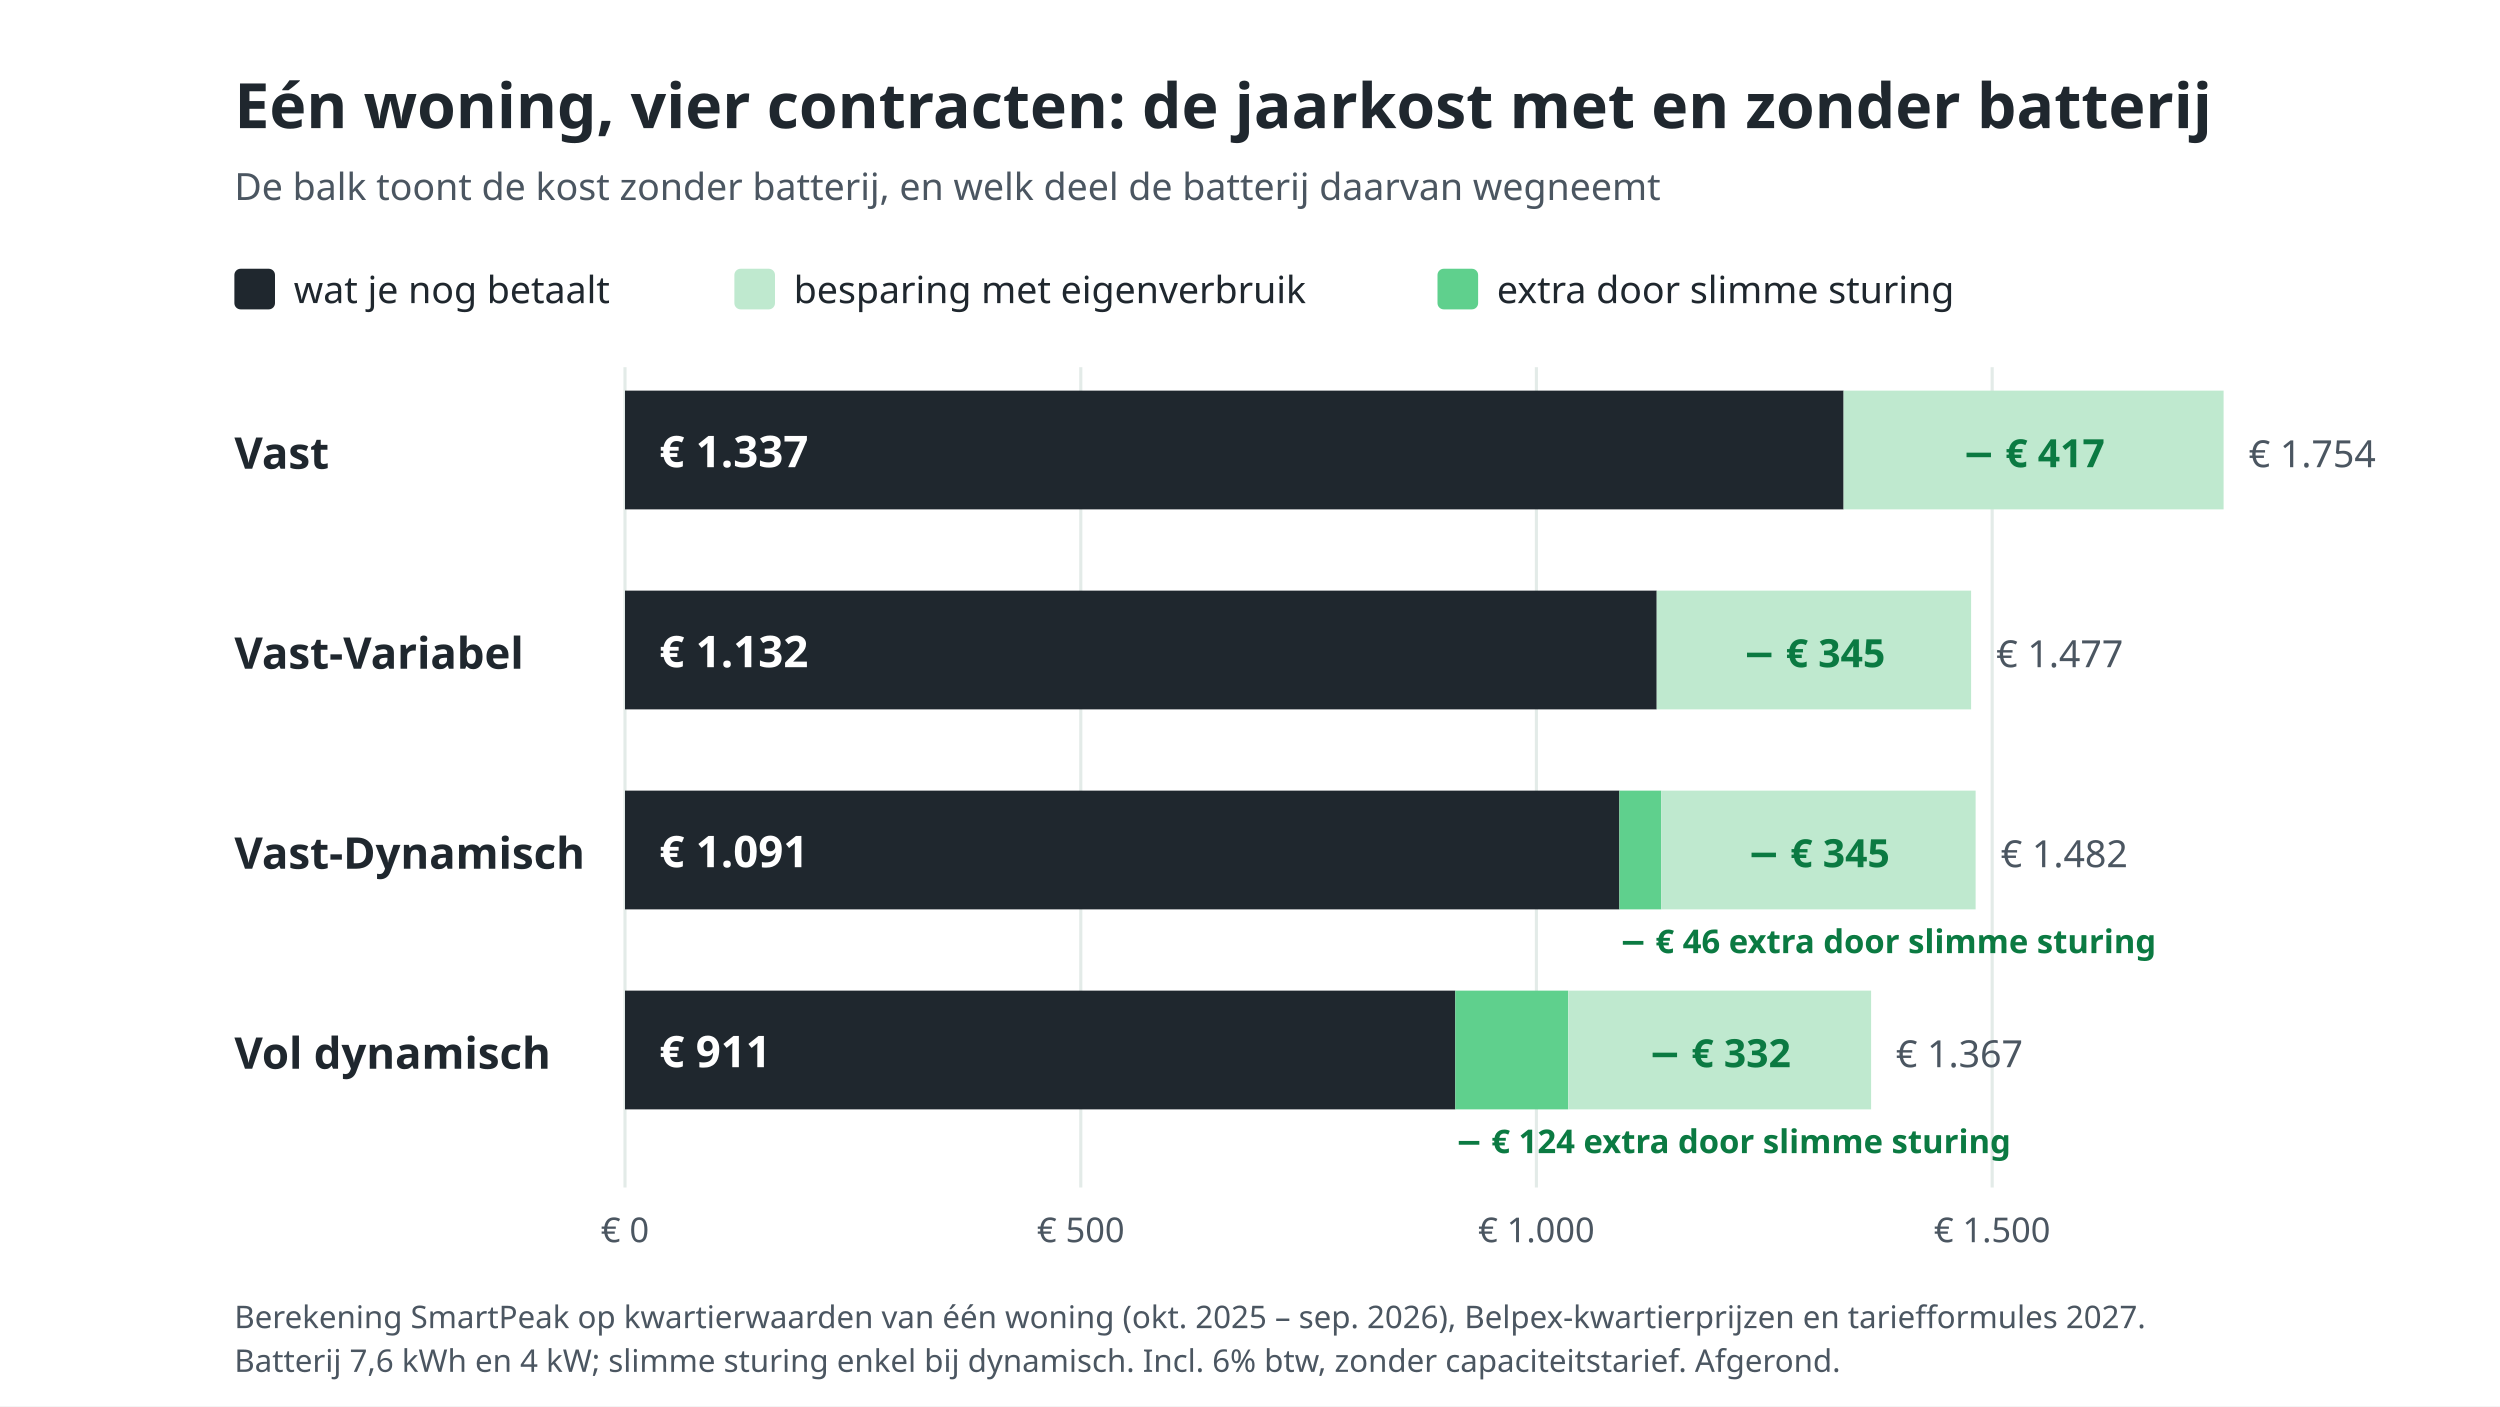
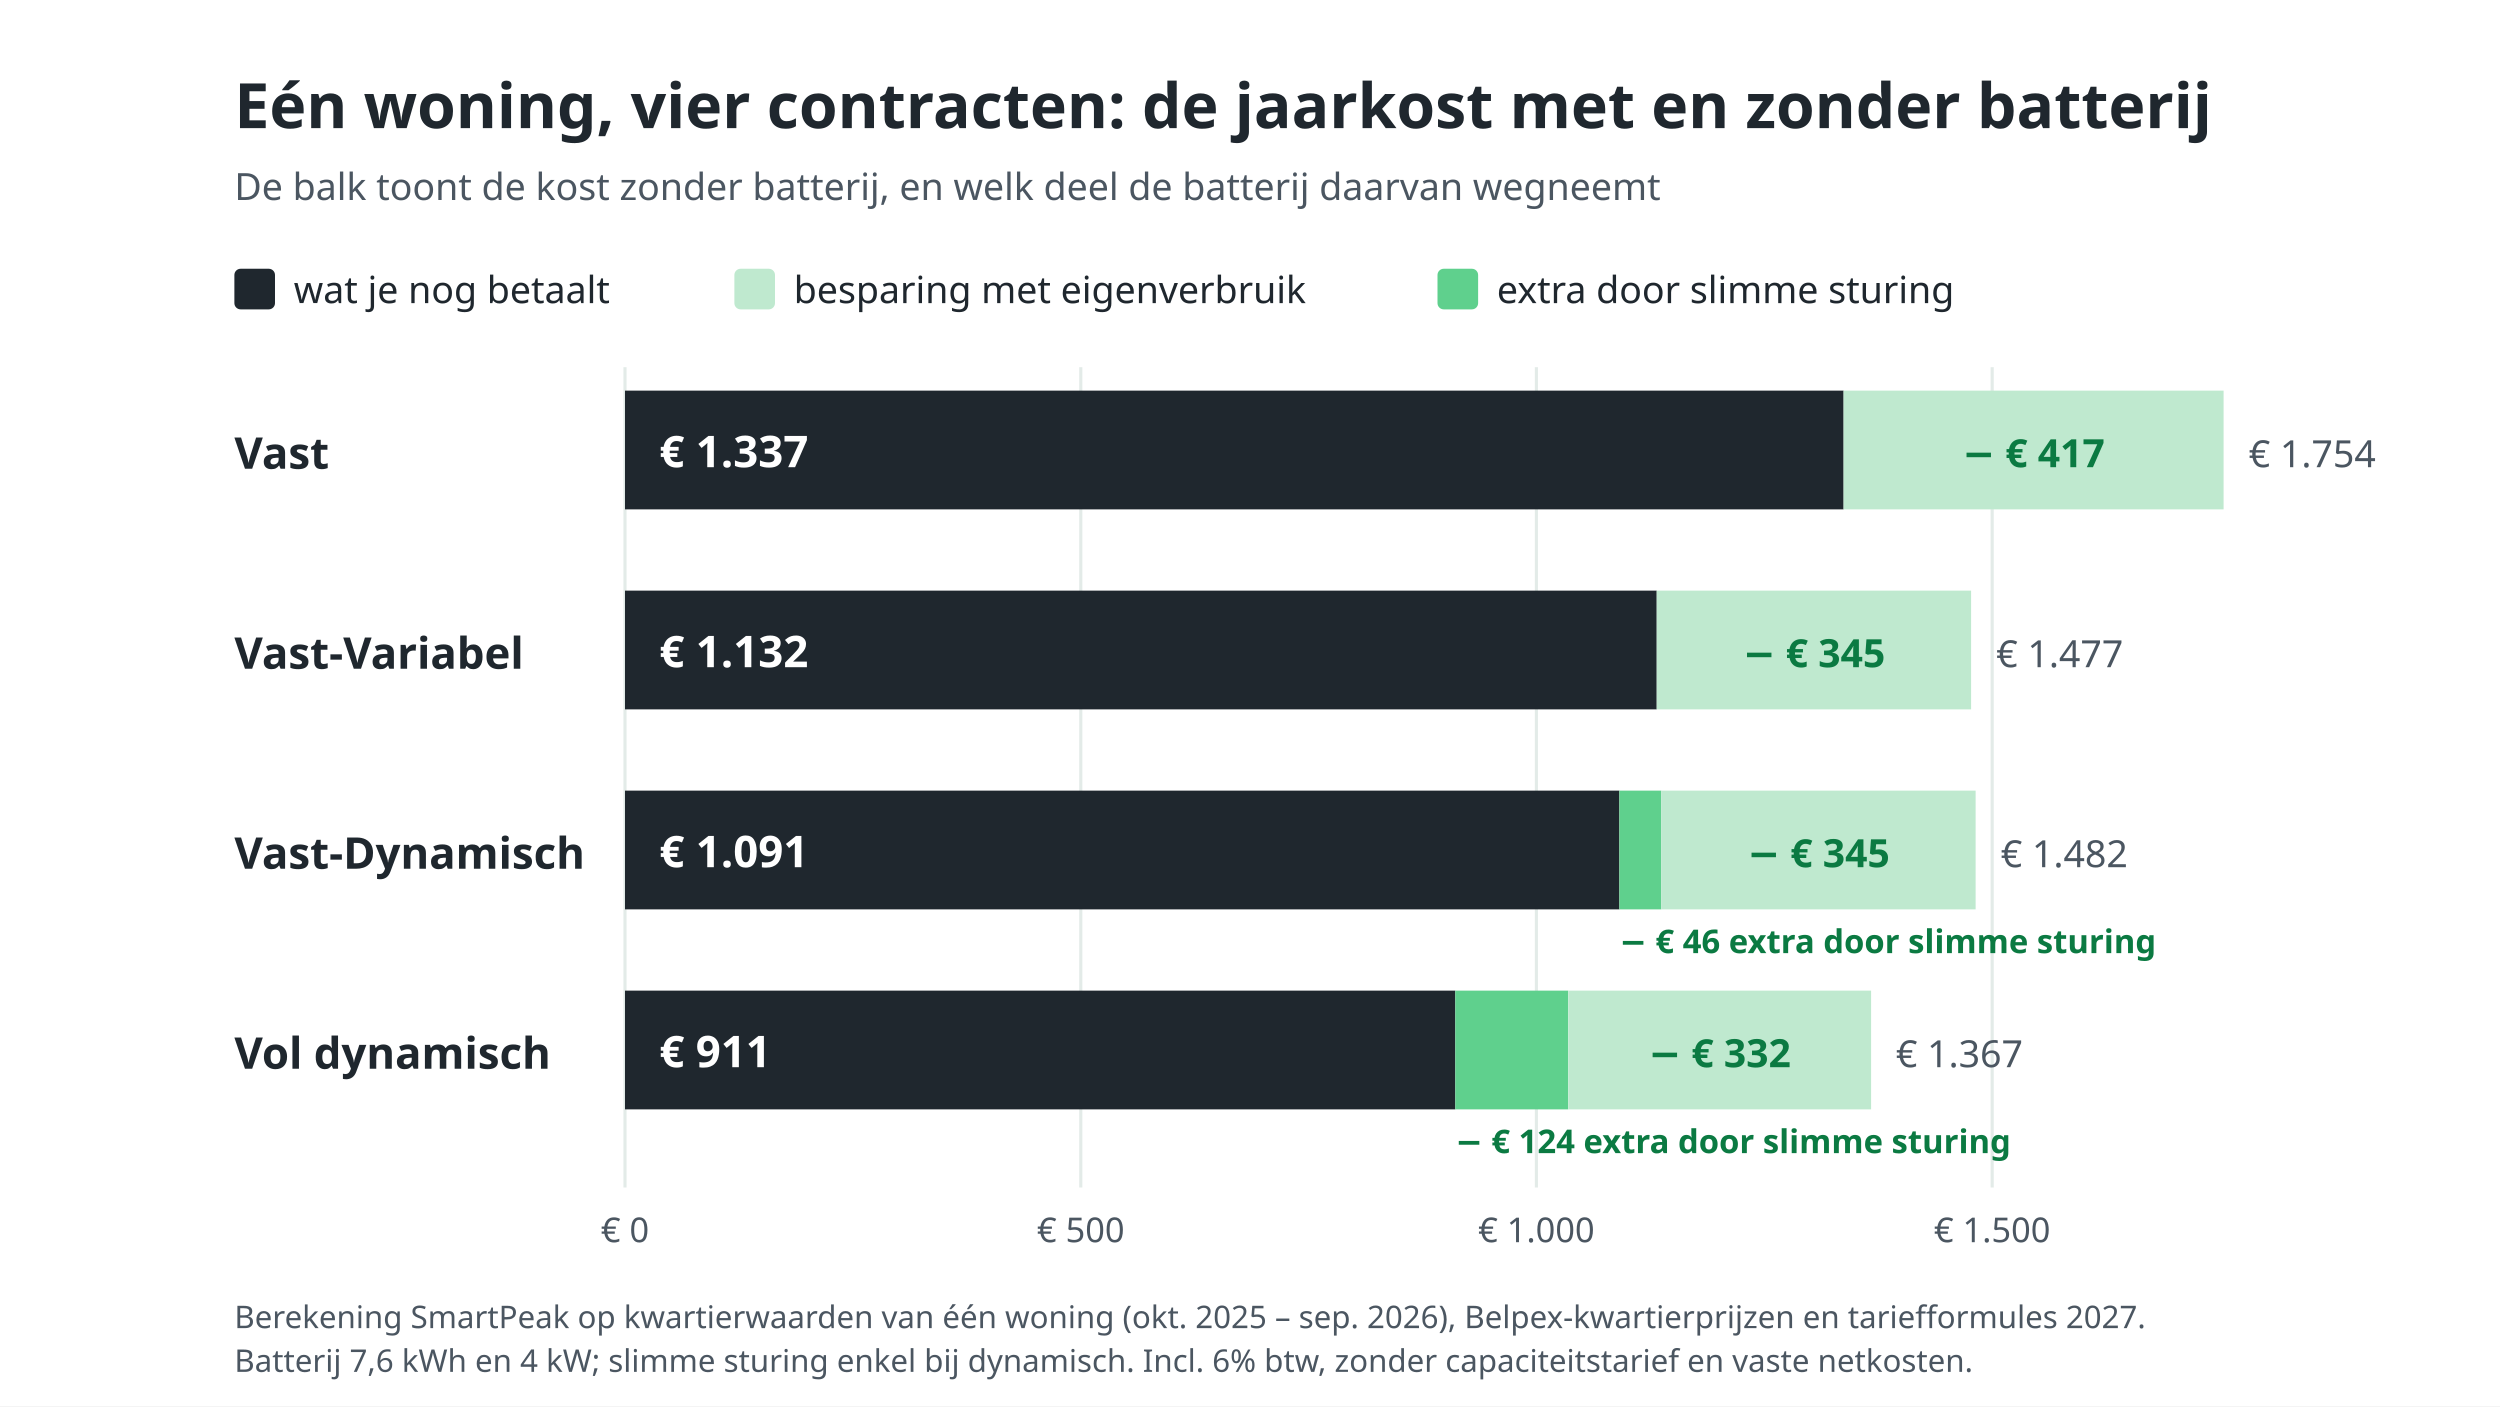
<svg xmlns="http://www.w3.org/2000/svg" viewBox="0 0 1600 900" width="1600" height="900" font-family="Instrument Sans, Segoe UI, sans-serif">
  <rect width="100%" height="100%" fill="#ffffff" />
  <text x="150" y="82" font-size="40" font-weight="650" fill="#1f272e">Eén woning, vier contracten: de jaarkost met en zonder batterij</text>
  <text x="150" y="128" font-size="24" fill="#4b5661">De balk toont de kost zonder batterij, en welk deel de batterij daarvan wegneemt</text>
  <rect x="150" y="172" width="26" height="26" rx="4" fill="#1f272e" />
  <text x="188.0" y="194.0" font-size="24" fill="#1f272e">wat je nog betaalt</text>
  <rect x="470" y="172" width="26" height="26" rx="4" fill="#bfe9cf" />
  <text x="508.0" y="194.0" font-size="24" fill="#1f272e">besparing met eigenverbruik</text>
  <rect x="920" y="172" width="26" height="26" rx="4" fill="#5fd08d" />
  <text x="958.0" y="194.0" font-size="24" fill="#1f272e">extra door slimme sturing</text>
  <line x1="400.0" x2="400.0" y1="235" y2="760" stroke="#e3ebe8" stroke-width="2" />
  <text x="400.0" y="795.0" font-size="22" fill="#4b5661" text-anchor="middle">€ 0</text>
  <line x1="691.7" x2="691.7" y1="235" y2="760" stroke="#e3ebe8" stroke-width="2" />
  <text x="691.7" y="795.0" font-size="22" fill="#4b5661" text-anchor="middle">€ 500</text>
  <line x1="983.3" x2="983.3" y1="235" y2="760" stroke="#e3ebe8" stroke-width="2" />
  <text x="983.3" y="795.0" font-size="22" fill="#4b5661" text-anchor="middle">€ 1.000</text>
  <line x1="1275.0" x2="1275.0" y1="235" y2="760" stroke="#e3ebe8" stroke-width="2" />
  <text x="1275.0" y="795.0" font-size="22" fill="#4b5661" text-anchor="middle">€ 1.500</text>
  <text x="150.0" y="300.0" font-size="28" fill="#1f272e" font-weight="650">Vast</text>
  <rect x="400" y="250" width="779.9" height="76" fill="#1f272e" />
  <rect x="1179.9" y="250" width="243.2" height="76" fill="#bfe9cf" />
  <text x="422.0" y="299.0" font-size="28" fill="#ffffff" font-weight="650">€ 1.337</text>
  <text x="1301.5" y="299.0" font-size="25" fill="#0b7a42" font-weight="650" text-anchor="middle">− € 417</text>
  <text x="1439.2" y="299.0" font-size="24" fill="#4b5661">€ 1.754</text>
  <text x="150.0" y="428.0" font-size="28" fill="#1f272e" font-weight="650">Vast-Variabel</text>
  <rect x="400" y="378" width="660.3" height="76" fill="#1f272e" />
  <rect x="1060.3" y="378" width="201.2" height="76" fill="#bfe9cf" />
  <text x="422.0" y="427.0" font-size="28" fill="#ffffff" font-weight="650">€ 1.132</text>
  <text x="1161.0" y="427.0" font-size="25" fill="#0b7a42" font-weight="650" text-anchor="middle">− € 345</text>
  <text x="1277.6" y="427.0" font-size="24" fill="#4b5661">€ 1.477</text>
  <text x="150.0" y="556.0" font-size="28" fill="#1f272e" font-weight="650">Vast-Dynamisch</text>
  <rect x="400" y="506" width="636.4" height="76" fill="#1f272e" />
  <rect x="1036.4" y="506" width="26.8" height="76" fill="#5fd08d" />
  <rect x="1063.2" y="506" width="201.2" height="76" fill="#bfe9cf" />
  <text x="422.0" y="555.0" font-size="28" fill="#ffffff" font-weight="650">€ 1.091</text>
  <text x="1163.9" y="555.0" font-size="25" fill="#0b7a42" font-weight="650" text-anchor="middle">− € 345</text>
  <text x="1280.5" y="555.0" font-size="24" fill="#4b5661">€ 1.482</text>
  <text x="1036.4" y="610.0" font-size="21" fill="#0b7a42" font-weight="600">− € 46 extra door slimme sturing</text>
  <text x="150.0" y="684.0" font-size="28" fill="#1f272e" font-weight="650">Vol dynamisch</text>
  <rect x="400" y="634" width="531.4" height="76" fill="#1f272e" />
  <rect x="931.4" y="634" width="72.3" height="76" fill="#5fd08d" />
  <rect x="1003.8" y="634" width="193.7" height="76" fill="#bfe9cf" />
  <text x="422.0" y="683.0" font-size="28" fill="#ffffff" font-weight="650">€ 911</text>
  <text x="1100.6" y="683.0" font-size="25" fill="#0b7a42" font-weight="650" text-anchor="middle">− € 332</text>
  <text x="1213.4" y="683.0" font-size="24" fill="#4b5661">€ 1.367</text>
  <text x="931.4" y="738.0" font-size="21" fill="#0b7a42" font-weight="600">− € 124 extra door slimme sturing</text>
  <text x="150.0" y="850.0" font-size="20" fill="#4b5661">Berekening SmartPeak op kwartierwaarden van één woning (okt. 2025 – sep. 2026), Belpex-kwartierprijzen en tariefformules 2027.</text>
-   <text x="150.0" y="878.0" font-size="20" fill="#4b5661">Batterij 7,6 kWh en 4 kW; slimme sturing enkel bij dynamisch. Incl. 6% btw, zonder capaciteitstarief. Afgerond.</text>
+   <text x="150.0" y="878.0" font-size="20" fill="#4b5661">Batterij 7,6 kWh en 4 kW; slimme sturing enkel bij dynamisch. Incl. 6% btw, zonder capaciteitstarief en vaste netkosten.</text>
</svg>
